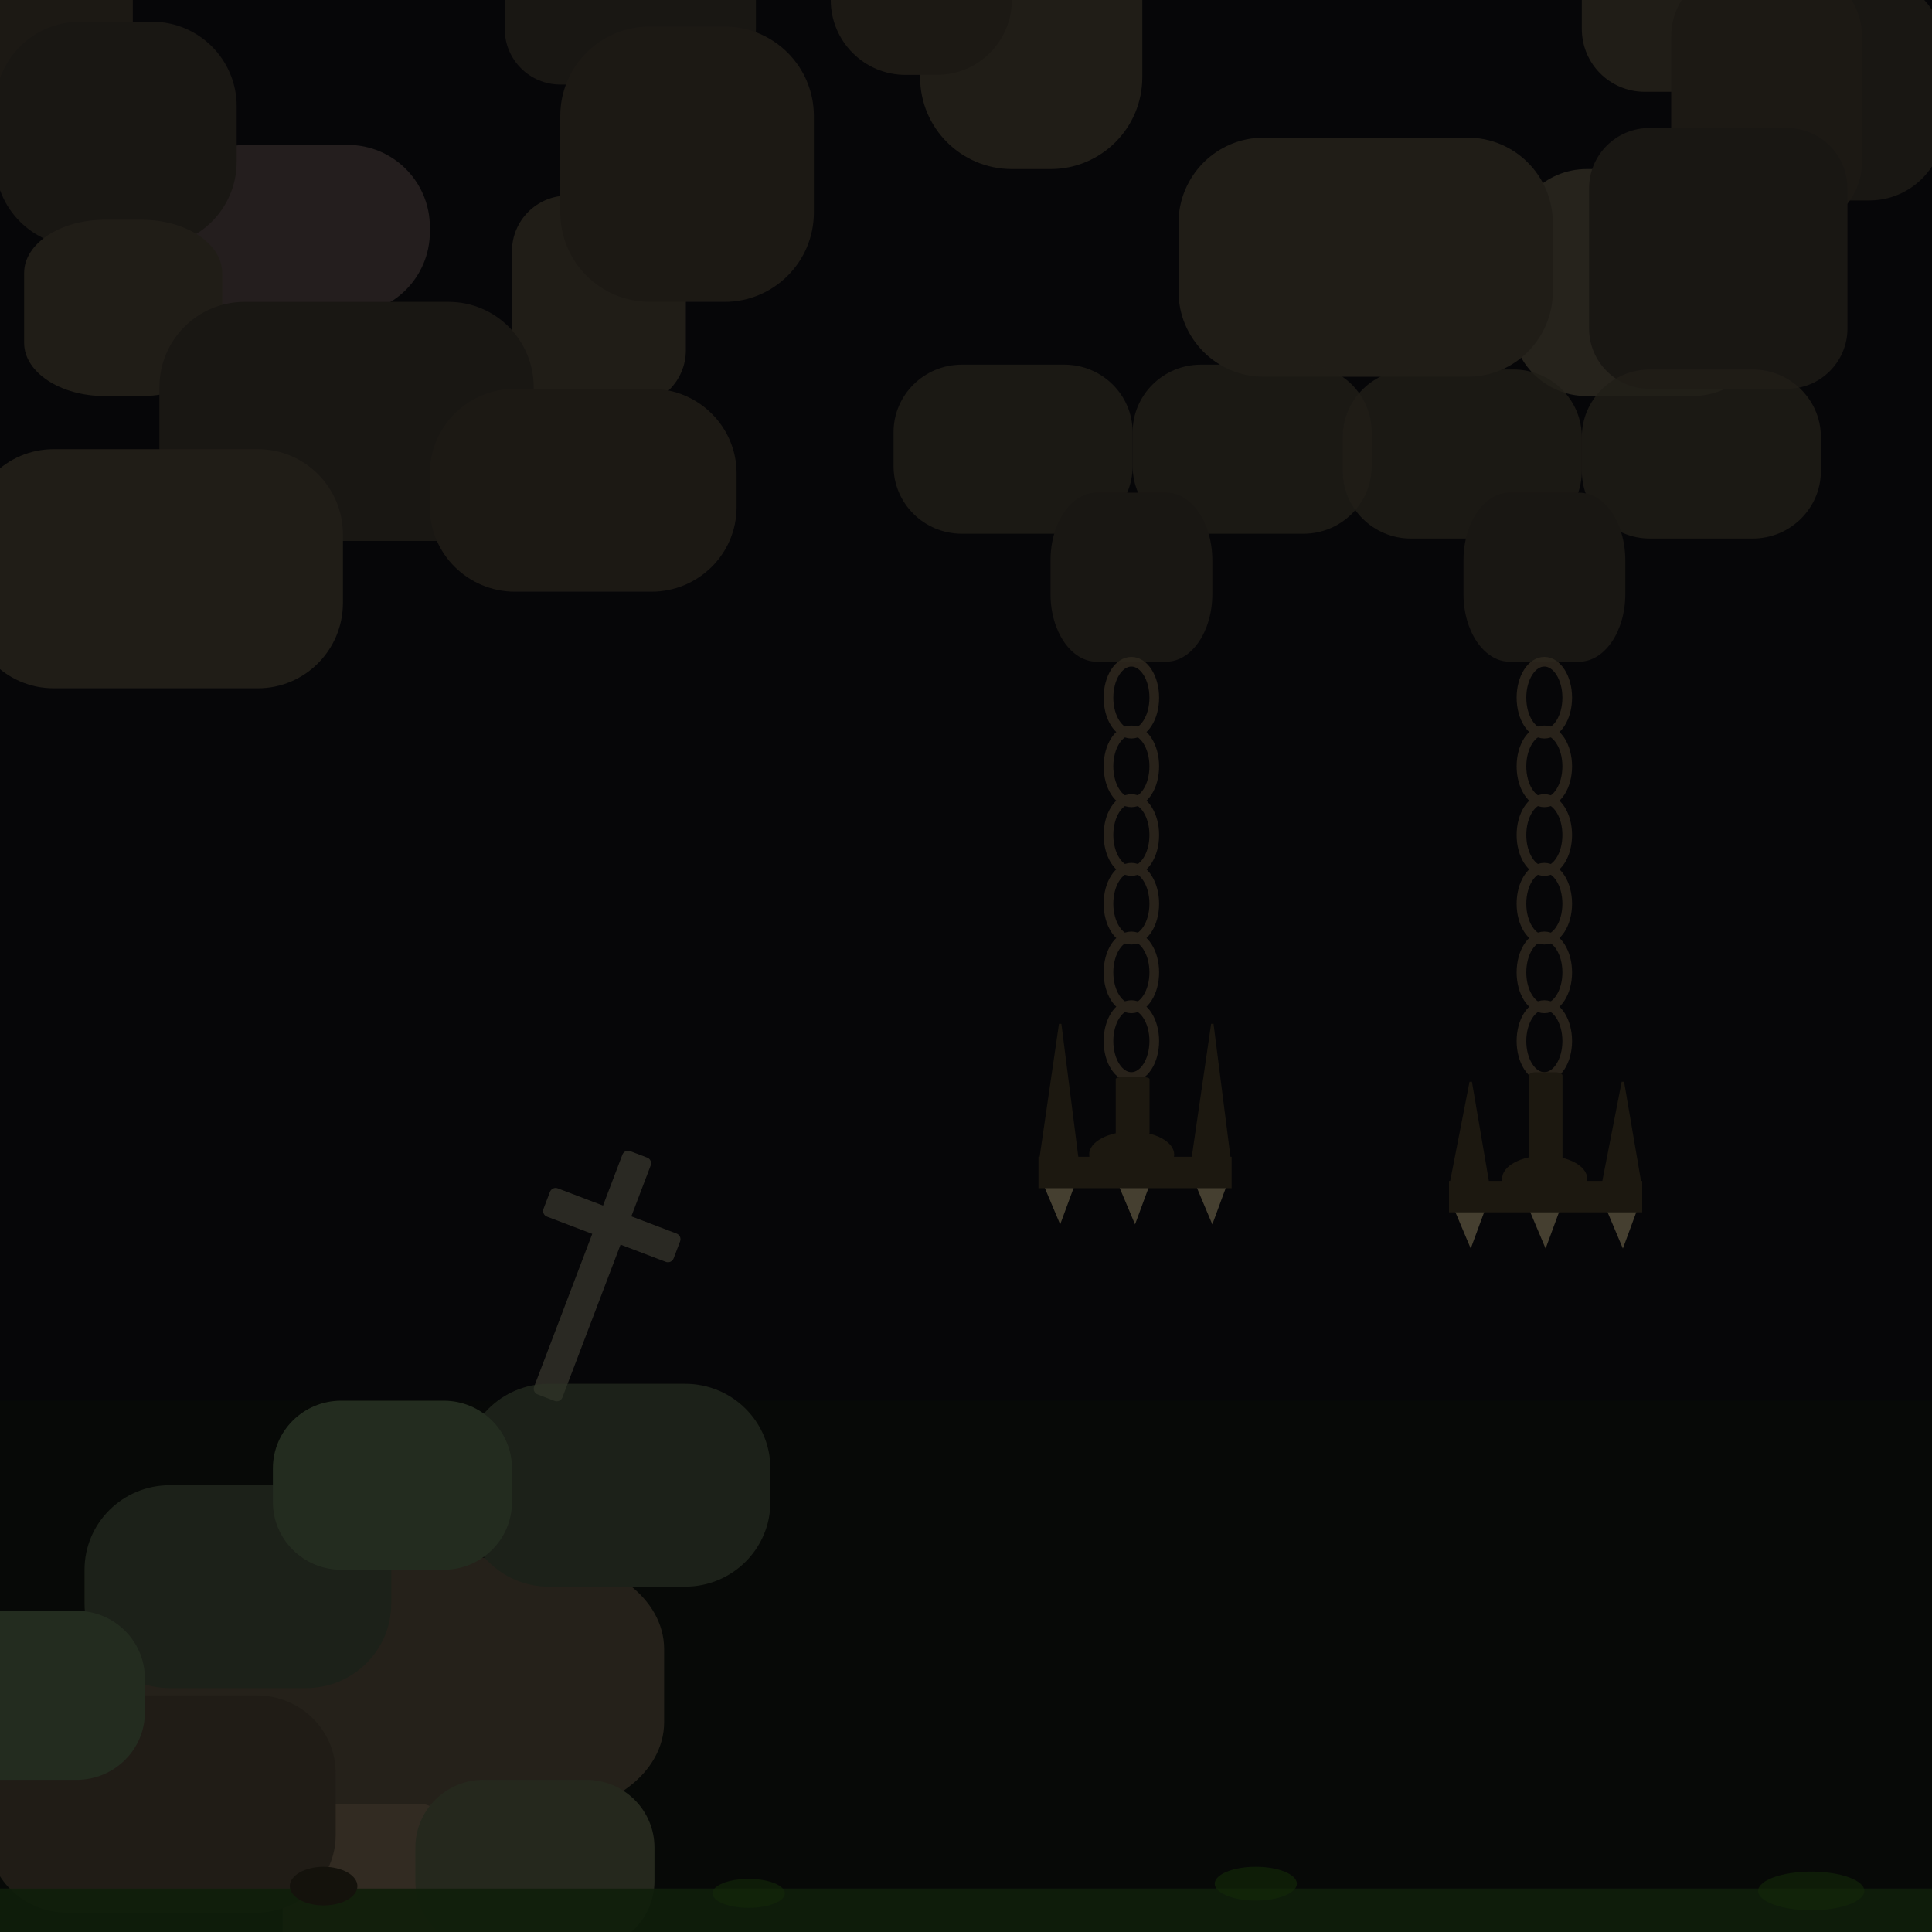
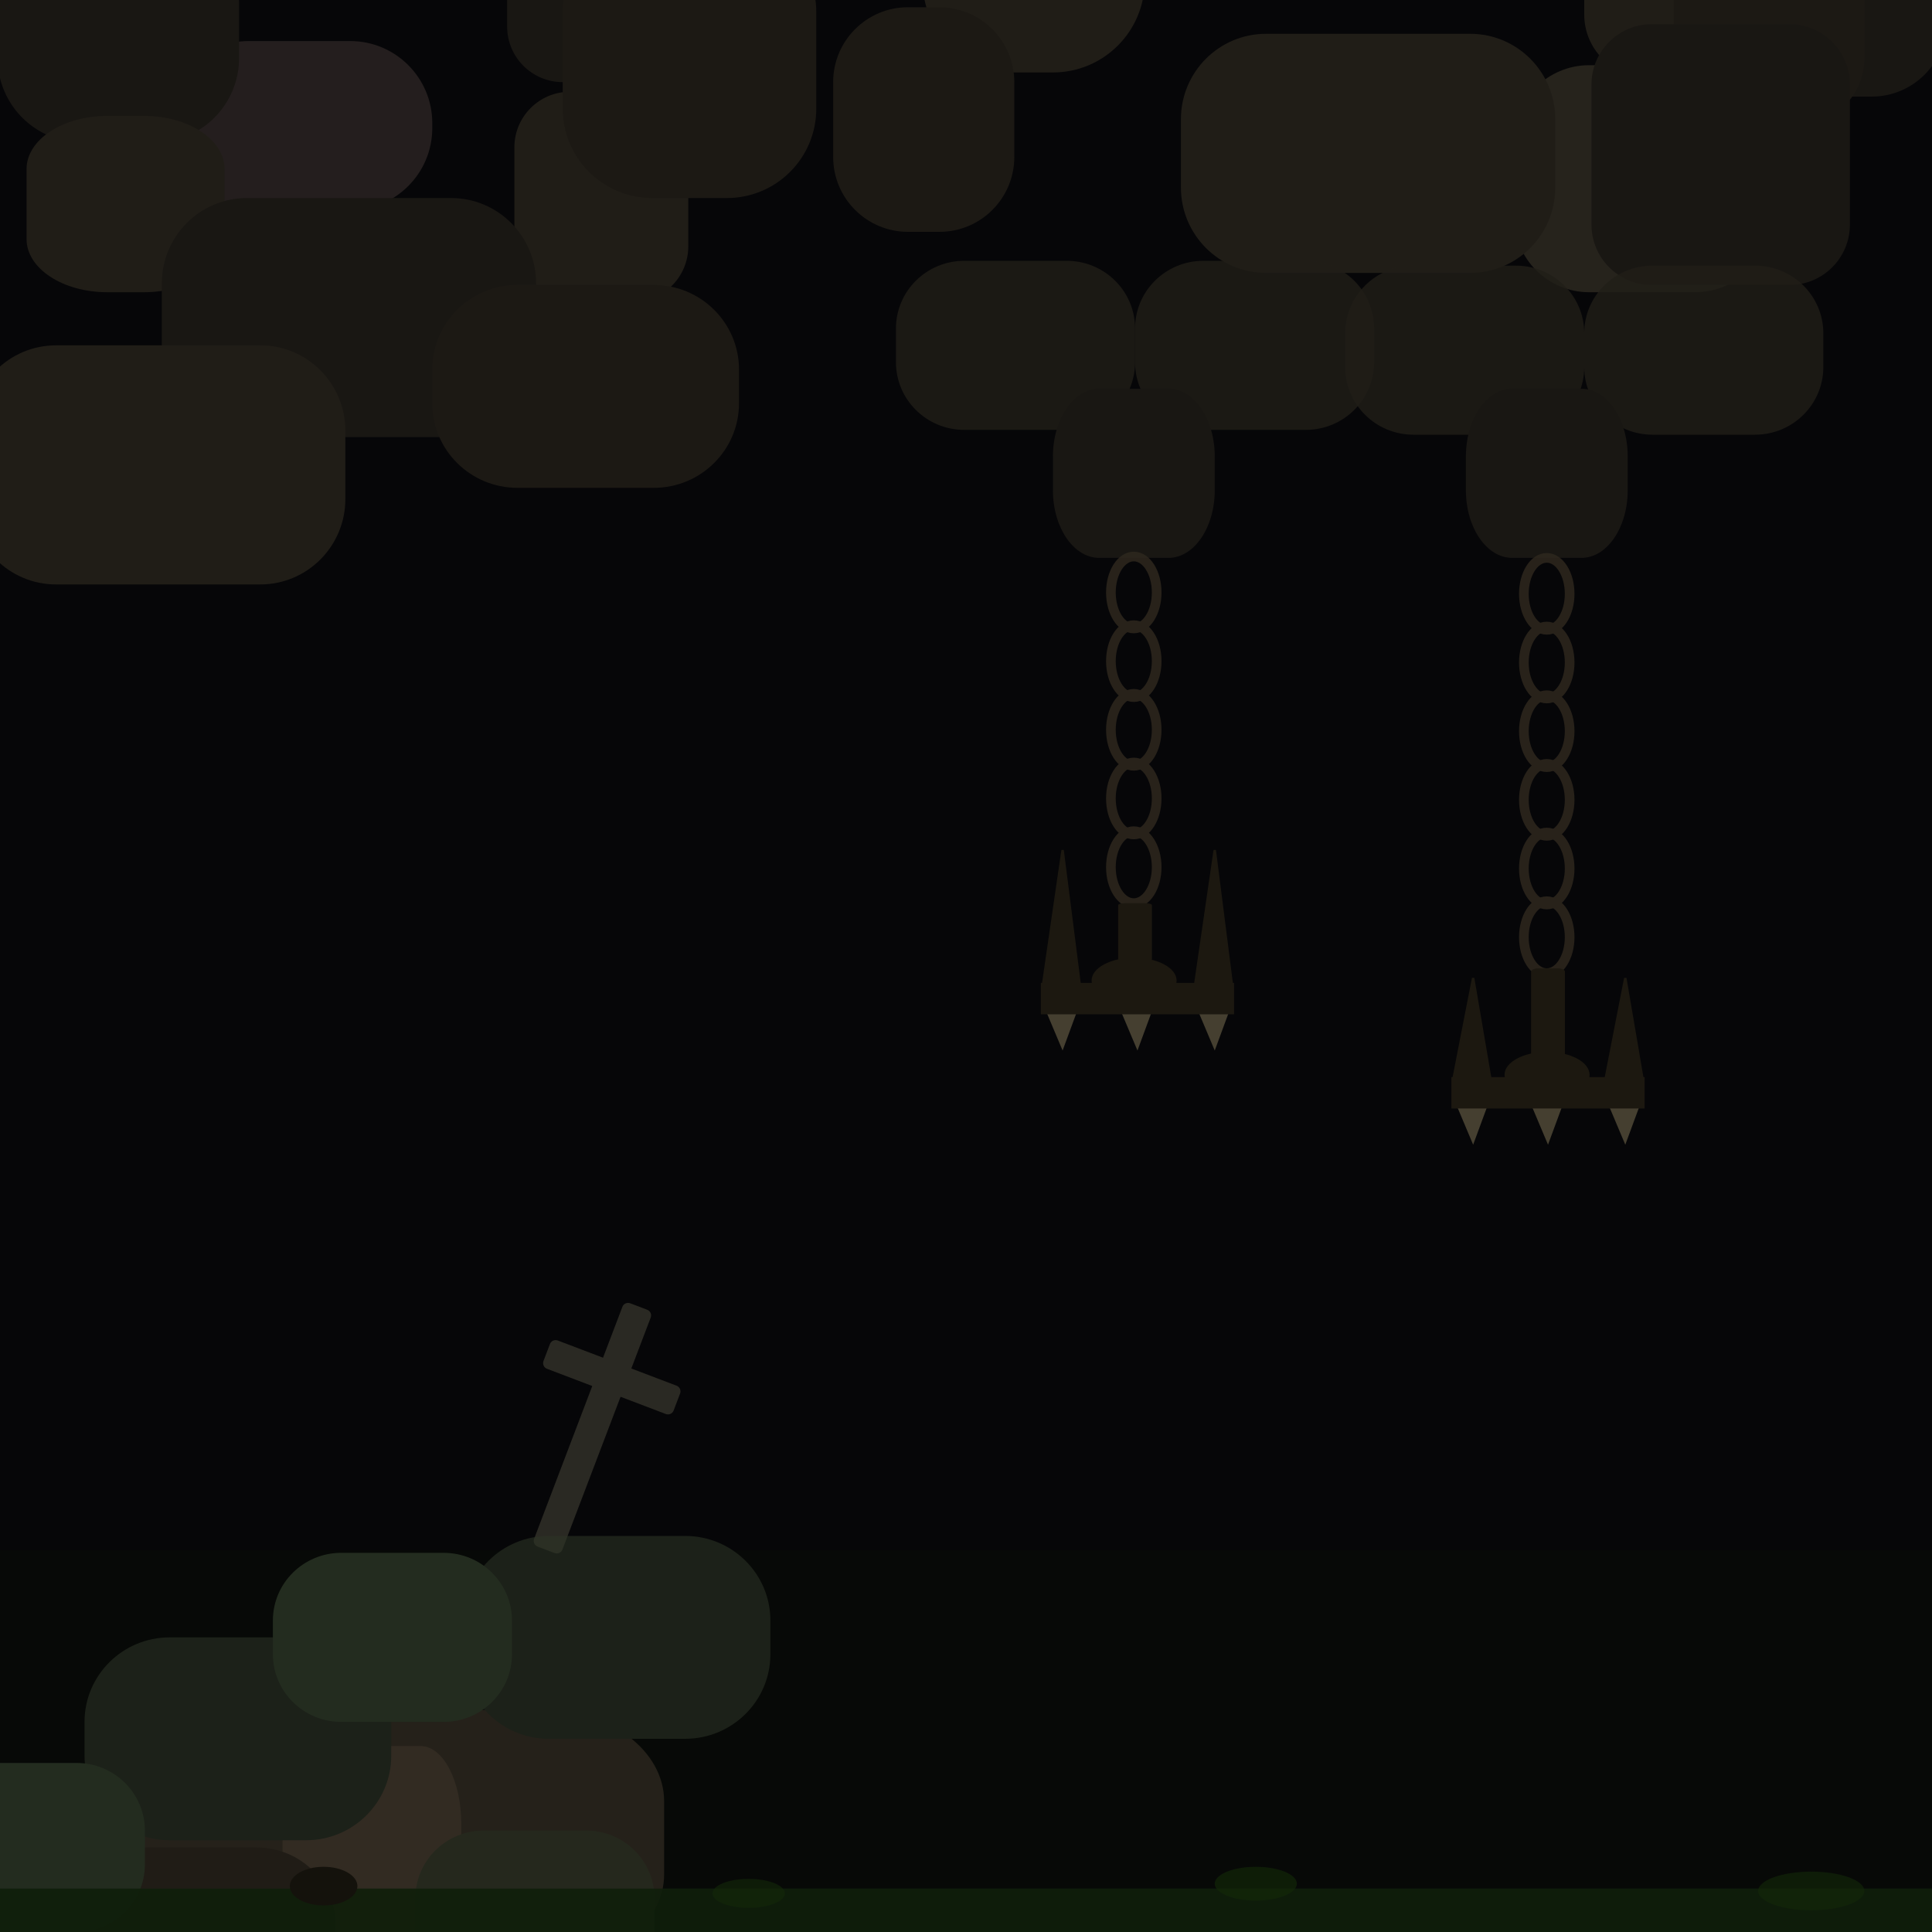
<svg xmlns="http://www.w3.org/2000/svg" width="800" height="800" viewBox="0 0 800 800" fill="none">
  <g clip-path="url(#clip0_339_247)">
    <path d="M800 0H0V800H800V0Z" fill="#060608" />
    <g opacity="0.6">
-       <path d="M267.99 479.342L260.962 476.667C259.668 476.175 258.22 476.825 257.727 478.119L221.175 574.173C220.683 575.467 221.332 576.915 222.626 577.408L229.655 580.082C230.948 580.575 232.397 579.925 232.889 578.631L269.441 482.576C269.934 481.282 269.284 479.834 267.99 479.342Z" fill="#434135" />
-       <path d="M280.16 510.794L230.961 492.072C229.667 491.58 228.219 492.23 227.727 493.523L225.052 500.552C224.56 501.846 225.209 503.294 226.503 503.786L275.702 522.508C276.996 523.001 278.444 522.351 278.936 521.057L281.611 514.028C282.103 512.735 281.454 511.287 280.16 510.794Z" fill="#434135" />
+       <path d="M267.99 542.342L260.962 539.667C259.668 539.175 258.22 539.825 257.727 541.119L221.175 637.173C220.683 638.467 221.332 639.915 222.626 640.408L229.655 643.082C230.948 643.575 232.397 642.925 232.889 641.631L269.441 545.576C269.934 544.282 269.284 542.834 267.99 542.342Z" fill="#434135" />
+       <path d="M280.16 573.794L230.961 555.072C229.667 554.58 228.219 555.23 227.727 556.523L225.052 563.552C224.56 564.846 225.209 566.294 226.503 566.786L275.702 585.508C276.996 586.001 278.444 585.351 278.936 584.057L281.611 577.028C282.103 575.735 281.454 574.287 280.16 573.794Z" fill="#434135" />
    </g>
    <g opacity="0.6">
-       <path d="M800 580H0V800H800V580Z" fill="#080C06" />
-       <path d="M225 645H105C77.386 645 55 661.949 55 682.857V713.143C55 734.051 77.386 751 105 751H225C252.614 751 275 734.051 275 713.143V682.857C275 661.949 252.614 645 225 645Z" fill="#3A3426" />
-       <path d="M174.182 747H133.818C124.53 747 117 761.391 117 779.143V804.857C117 822.609 124.53 837 133.818 837H174.182C183.47 837 191 822.609 191 804.857V779.143C191 761.391 183.47 747 174.182 747Z" fill="#504434" />
-       <path d="M106.273 702H27.727C9.652 702 -5 716.391 -5 734.143V759.857C-5 777.609 9.652 792 27.727 792H106.273C124.348 792 139 777.609 139 759.857V734.143C139 716.391 124.348 702 106.273 702Z" fill="#322C20" />
-       <path d="M126.722 615H70.278C50.794 615 35 630.67 35 650V664C35 683.33 50.794 699 70.278 699H126.722C146.206 699 162 683.33 162 664V650C162 630.67 146.206 615 126.722 615Z" fill="#2B3324" />
-       <path d="M283.722 573H227.278C207.794 573 192 588.67 192 608V622C192 641.33 207.794 657 227.278 657H283.722C303.206 657 319 641.33 319 622V608C319 588.67 303.206 573 283.722 573Z" fill="#2B3324" />
-       <path d="M242.714 737H200.286C184.664 737 172 749.536 172 765V779C172 794.464 184.664 807 200.286 807H242.714C258.336 807 271 794.464 271 779V765C271 749.536 258.336 737 242.714 737Z" fill="#3A402C" />
-       <path d="M183.714 580H141.286C125.664 580 113 592.536 113 608V622C113 637.464 125.664 650 141.286 650H183.714C199.336 650 212 637.464 212 622V608C212 592.536 199.336 580 183.714 580Z" fill="#37462F" />
-       <path d="M31.714 667H-10.714C-26.336 667 -39 679.536 -39 695V709C-39 724.464 -26.336 737 -10.714 737H31.714C47.336 737 60 724.464 60 709V695C60 679.536 47.336 667 31.714 667Z" fill="#37462F" />
+       <path d="M800 642H0V800H800V642Z" fill="#080C06" />
+       <path d="M225 708H105C77.386 708 55 724.949 55 745.857V776.143C55 797.051 77.386 814 105 814H225C252.614 814 275 797.051 275 776.143V745.857C275 724.949 252.614 708 225 708Z" fill="#3A3426" />
+       <path d="M174.182 723H133.818C124.53 723 117 737.391 117 755.143V780.857C117 798.609 124.53 813 133.818 813H174.182C183.47 813 191 798.609 191 780.857V755.143C191 737.391 183.47 723 174.182 723Z" fill="#504434" />
+       <path d="M106.273 765H27.727C9.652 765 -5 779.391 -5 797.143V822.857C-5 840.609 9.652 855 27.727 855H106.273C124.348 855 139 840.609 139 822.857V797.143C139 779.391 124.348 765 106.273 765Z" fill="#322C20" />
+       <path d="M126.722 678H70.278C50.794 678 35 693.67 35 713V727C35 746.33 50.794 762 70.278 762H126.722C146.206 762 162 746.33 162 727V713C162 693.67 146.206 678 126.722 678Z" fill="#2B3324" />
+       <path d="M283.722 636H227.278C207.794 636 192 651.67 192 671V685C192 704.33 207.794 720 227.278 720H283.722C303.206 720 319 704.33 319 685V671C319 651.67 303.206 636 283.722 636Z" fill="#2B3324" />
+       <path d="M242.714 758H200.286C184.664 758 172 770.536 172 786V800C172 815.464 184.664 828 200.286 828H242.714C258.336 828 271 815.464 271 800V786C271 770.536 258.336 758 242.714 758Z" fill="#3A402C" />
+       <path d="M183.714 643H141.286C125.664 643 113 655.536 113 671V685C113 700.464 125.664 713 141.286 713H183.714C199.336 713 212 700.464 212 685V671C212 655.536 199.336 643 183.714 643Z" fill="#37462F" />
+       <path d="M31.714 730H-10.714C-26.336 730 -39 742.536 -39 758V772C-39 787.464 -26.336 800 -10.714 800H31.714C47.336 800 60 787.464 60 772V758C60 742.536 47.336 730 31.714 730Z" fill="#37462F" />
    </g>
    <path opacity="0.9" d="M800 782H0V800H800V782Z" fill="#0E1E0A" />
    <path d="M134 789C141.732 789 148 785.418 148 781C148 776.582 141.732 773 134 773C126.268 773 120 776.582 120 781C120 785.418 126.268 789 134 789Z" fill="#14120C" />
    <path opacity="0.6" d="M310 790C318.284 790 325 787.314 325 784C325 780.686 318.284 778 310 778C301.716 778 295 780.686 295 784C295 787.314 301.716 790 310 790Z" fill="#122808" />
    <path opacity="0.65" d="M520 787C529.389 787 537 783.866 537 780C537 776.134 529.389 773 520 773C510.611 773 503 776.134 503 780C503 783.866 510.611 787 520 787Z" fill="#122808" />
    <path opacity="0.6" d="M750 791C762.15 791 772 787.418 772 783C772 778.582 762.15 775 750 775C737.85 775 728 778.582 728 783C728 787.418 737.85 791 750 791Z" fill="#122808" />
-     <path d="M639.478 303.789C644.713 303.789 648.957 297.121 648.957 288.895C648.957 280.669 644.713 274 639.478 274C634.244 274 630 280.669 630 288.895C630 297.121 634.244 303.789 639.478 303.789Z" stroke="#28221A" stroke-width="4" />
-     <path d="M639.478 332.225C644.713 332.225 648.957 325.556 648.957 317.33C648.957 309.104 644.713 302.436 639.478 302.436C634.244 302.436 630 309.104 630 317.33C630 325.556 634.244 332.225 639.478 332.225Z" stroke="#28221A" stroke-width="4" />
-     <path d="M639.478 360.66C644.713 360.66 648.957 353.991 648.957 345.765C648.957 337.539 644.713 330.871 639.478 330.871C634.244 330.871 630 337.539 630 345.765C630 353.991 634.244 360.66 639.478 360.66Z" stroke="#28221A" stroke-width="4" />
-     <path d="M639.478 389.096C644.713 389.096 648.957 382.427 648.957 374.201C648.957 365.975 644.713 359.306 639.478 359.306C634.244 359.306 630 365.975 630 374.201C630 382.427 634.244 389.096 639.478 389.096Z" stroke="#28221A" stroke-width="4" />
-     <path d="M639.478 417.531C644.713 417.531 648.957 410.863 648.957 402.636C648.957 394.41 644.713 387.742 639.478 387.742C634.244 387.742 630 394.41 630 402.636C630 410.863 634.244 417.531 639.478 417.531Z" stroke="#28221A" stroke-width="4" />
-     <path d="M639.478 445.967C644.713 445.967 648.957 439.298 648.957 431.072C648.957 422.846 644.713 416.177 639.478 416.177C634.244 416.177 630 422.846 630 431.072C630 439.298 634.244 445.967 639.478 445.967Z" stroke="#28221A" stroke-width="4" />
-     <path d="M644.2 444H635.8C634.254 444 633 444.618 633 445.379V482.621C633 483.382 634.254 484 635.8 484H644.2C645.746 484 647 483.382 647 482.621V445.379C647 444.618 645.746 444 644.2 444Z" fill="#1C1810" />
-     <path d="M639.603 497.521C649.325 497.521 657.206 493.278 657.206 488.043C657.206 482.808 649.325 478.564 639.603 478.564C629.881 478.564 622 482.808 622 488.043C622 493.278 629.881 497.521 639.603 497.521Z" fill="#1C1810" />
-     <path d="M601 489L609 448L616 489H601Z" fill="#1C1810" stroke="#1C1810" />
-     <path d="M664 489L672 448L679 489H664Z" fill="#1C1810" stroke="#1C1810" />
-     <path d="M601 498L609 517L616 498H601Z" fill="#453F30" />
-     <path d="M632 498L640 517L647 498H632Z" fill="#453F30" />
-     <path d="M664 498L672 517L679 498H664Z" fill="#453F30" />
-     <rect x="600" y="489" width="80" height="13" fill="#1C1810" />
-     <path d="M468.478 303.789C473.713 303.789 477.957 297.121 477.957 288.895C477.957 280.669 473.713 274 468.478 274C463.244 274 459 280.669 459 288.895C459 297.121 463.244 303.789 468.478 303.789Z" stroke="#28221A" stroke-width="4" />
-     <path d="M468.478 332.225C473.713 332.225 477.957 325.556 477.957 317.33C477.957 309.104 473.713 302.436 468.478 302.436C463.244 302.436 459 309.104 459 317.33C459 325.556 463.244 332.225 468.478 332.225Z" stroke="#28221A" stroke-width="4" />
-     <path d="M468.478 360.66C473.713 360.66 477.957 353.991 477.957 345.765C477.957 337.539 473.713 330.871 468.478 330.871C463.244 330.871 459 337.539 459 345.765C459 353.991 463.244 360.66 468.478 360.66Z" stroke="#28221A" stroke-width="4" />
-     <path d="M468.478 389.096C473.713 389.096 477.957 382.427 477.957 374.201C477.957 365.975 473.713 359.306 468.478 359.306C463.244 359.306 459 365.975 459 374.201C459 382.427 463.244 389.096 468.478 389.096Z" stroke="#28221A" stroke-width="4" />
-     <path d="M468.478 417.531C473.713 417.531 477.957 410.863 477.957 402.636C477.957 394.41 473.713 387.742 468.478 387.742C463.244 387.742 459 394.41 459 402.636C459 410.863 463.244 417.531 468.478 417.531Z" stroke="#28221A" stroke-width="4" />
-     <path d="M468.478 445.967C473.713 445.967 477.957 439.298 477.957 431.072C477.957 422.846 473.713 416.177 468.478 416.177C463.244 416.177 459 422.846 459 431.072C459 439.298 463.244 445.967 468.478 445.967Z" stroke="#28221A" stroke-width="4" />
-     <path d="M473.2 446H464.8C463.254 446 462 446.371 462 446.828V469.172C462 469.629 463.254 470 464.8 470H473.2C474.746 470 476 469.629 476 469.172V446.828C476 446.371 474.746 446 473.2 446Z" fill="#1C1810" />
-     <path d="M468.603 487.521C478.325 487.521 486.206 483.278 486.206 478.043C486.206 472.808 478.325 468.564 468.603 468.564C458.881 468.564 451 472.808 451 478.043C451 483.278 458.881 487.521 468.603 487.521Z" fill="#1C1810" />
-     <path d="M431 479L439 424L446 479H431Z" fill="#1C1810" stroke="#1C1810" />
-     <path d="M494 479L502 424L509 479H494Z" fill="#1C1810" stroke="#1C1810" />
-     <path d="M431 488L439 507L446 488H431Z" fill="#453F30" />
-     <path d="M462 488L470 507L477 488H462Z" fill="#453F30" />
-     <path d="M494 488L502 507L509 488H494Z" fill="#453F30" />
-     <rect x="430" y="479" width="80" height="13" fill="#1C1810" />
+     <path d="M640.478 260.789C645.713 260.789 649.957 254.121 649.957 245.895C649.957 237.669 645.713 231 640.478 231C635.244 231 631 237.669 631 245.895C631 254.121 635.244 260.789 640.478 260.789Z" stroke="#28221A" stroke-width="4" />
+     <path d="M640.478 289.225C645.713 289.225 649.957 282.556 649.957 274.33C649.957 266.104 645.713 259.436 640.478 259.436C635.244 259.436 631 266.104 631 274.33C631 282.556 635.244 289.225 640.478 289.225Z" stroke="#28221A" stroke-width="4" />
+     <path d="M640.478 317.66C645.713 317.66 649.957 310.991 649.957 302.765C649.957 294.539 645.713 287.871 640.478 287.871C635.244 287.871 631 294.539 631 302.765C631 310.991 635.244 317.66 640.478 317.66Z" stroke="#28221A" stroke-width="4" />
+     <path d="M640.478 346.096C645.713 346.096 649.957 339.427 649.957 331.201C649.957 322.975 645.713 316.306 640.478 316.306C635.244 316.306 631 322.975 631 331.201C631 339.427 635.244 346.096 640.478 346.096Z" stroke="#28221A" stroke-width="4" />
+     <path d="M640.478 374.531C645.713 374.531 649.957 367.863 649.957 359.636C649.957 351.41 645.713 344.742 640.478 344.742C635.244 344.742 631 351.41 631 359.636C631 367.863 635.244 374.531 640.478 374.531Z" stroke="#28221A" stroke-width="4" />
+     <path d="M640.478 402.967C645.713 402.967 649.957 396.298 649.957 388.072C649.957 379.846 645.713 373.177 640.478 373.177C635.244 373.177 631 379.846 631 388.072C631 396.298 635.244 402.967 640.478 402.967Z" stroke="#28221A" stroke-width="4" />
+     <path d="M645.2 401H636.8C635.254 401 634 401.618 634 402.379V439.621C634 440.382 635.254 441 636.8 441H645.2C646.746 441 648 440.382 648 439.621V402.379C648 401.618 646.746 401 645.2 401Z" fill="#1C1810" />
+     <path d="M640.603 454.521C650.325 454.521 658.206 450.278 658.206 445.043C658.206 439.808 650.325 435.564 640.603 435.564C630.881 435.564 623 439.808 623 445.043C623 450.278 630.881 454.521 640.603 454.521Z" fill="#1C1810" />
+     <path d="M602 446L610 405L617 446H602Z" fill="#1C1810" stroke="#1C1810" />
+     <path d="M665 446L673 405L680 446H665Z" fill="#1C1810" stroke="#1C1810" />
+     <path d="M602 455L610 474L617 455H602Z" fill="#453F30" />
+     <path d="M633 455L641 474L648 455H633Z" fill="#453F30" />
+     <path d="M665 455L673 474L680 455H665Z" fill="#453F30" />
+     <rect x="601" y="446" width="80" height="13" fill="#1C1810" />
+     <path d="M469.478 260.225C474.713 260.225 478.957 253.556 478.957 245.33C478.957 237.104 474.713 230.436 469.478 230.436C464.244 230.436 460 237.104 460 245.33C460 253.556 464.244 260.225 469.478 260.225Z" stroke="#28221A" stroke-width="4" />
+     <path d="M469.478 288.66C474.713 288.66 478.957 281.991 478.957 273.765C478.957 265.539 474.713 258.871 469.478 258.871C464.244 258.871 460 265.539 460 273.765C460 281.991 464.244 288.66 469.478 288.66Z" stroke="#28221A" stroke-width="4" />
+     <path d="M469.478 317.096C474.713 317.096 478.957 310.427 478.957 302.201C478.957 293.975 474.713 287.306 469.478 287.306C464.244 287.306 460 293.975 460 302.201C460 310.427 464.244 317.096 469.478 317.096Z" stroke="#28221A" stroke-width="4" />
+     <path d="M469.478 345.531C474.713 345.531 478.957 338.863 478.957 330.636C478.957 322.41 474.713 315.742 469.478 315.742C464.244 315.742 460 322.41 460 330.636C460 338.863 464.244 345.531 469.478 345.531Z" stroke="#28221A" stroke-width="4" />
+     <path d="M469.478 373.967C474.713 373.967 478.957 367.298 478.957 359.072C478.957 350.846 474.713 344.177 469.478 344.177C464.244 344.177 460 350.846 460 359.072C460 367.298 464.244 373.967 469.478 373.967Z" stroke="#28221A" stroke-width="4" />
+     <path d="M474.2 374H465.8C464.254 374 463 374.371 463 374.828V397.172C463 397.629 464.254 398 465.8 398H474.2C475.746 398 477 397.629 477 397.172V374.828C477 374.371 475.746 374 474.2 374Z" fill="#1C1810" />
+     <path d="M469.603 415.521C479.325 415.521 487.206 411.278 487.206 406.043C487.206 400.808 479.325 396.564 469.603 396.564C459.881 396.564 452 400.808 452 406.043C452 411.278 459.881 415.521 469.603 415.521Z" fill="#1C1810" />
+     <path d="M432 407L440 352L447 407H432Z" fill="#1C1810" stroke="#1C1810" />
+     <path d="M495 407L503 352L510 407H495Z" fill="#1C1810" stroke="#1C1810" />
+     <path d="M432 416L440 435L447 416H432Z" fill="#453F30" />
+     <path d="M463 416L471 435L478 416H463Z" fill="#453F30" />
+     <path d="M495 416L503 435L510 416H495Z" fill="#453F30" />
+     <rect x="431" y="407" width="80" height="13" fill="#1C1810" />
    <g opacity="0.5">
-       <path d="M178 94V96C178 114.778 162.778 130 144 130H102C83.222 130 68 114.778 68 96V94C68 75.222 83.222 60 102 60H144C162.778 60 178 75.222 178 94Z" fill="#413633" />
-       <path d="M747 -29V12C747 26.359 735.359 38 721 38L681 38C666.641 38 655 26.359 655 12V-29C655 -43.359 666.641 -55 681 -55H721C735.359 -55 747 -43.359 747 -29Z" fill="#3A3426" />
-       <path d="M284 104V145C284 157.703 273.703 168 261 168H235C222.297 168 212 157.703 212 145V104C212 91.297 222.297 81 235 81H261C273.703 81 284 91.297 284 104Z" fill="#3A3426" />
-       <path d="M805 21V52C805 69.121 791.121 83 774 83H735C717.879 83 704 69.121 704 52V21C704 3.879 717.879 -10 735 -10H774C791.121 -10 805 3.879 805 21Z" fill="#2C271E" />
-       <path d="M732 101V133C732 150.121 718.121 164 701 164H657C639.879 164 626 150.121 626 133V101C626 83.879 639.879 70 657 70H701C718.121 70 732 83.879 732 101Z" fill="#453F30" />
-       <path d="M313 -17V12C313 24.703 302.703 35 290 35L232 35C219.297 35 209 24.703 209 12V-17C209 -29.703 219.297 -40 232 -40H290C302.703 -40 313 -29.703 313 -17Z" fill="#2C271E" />
-       <path d="M55 -28L55 22C55 38.569 41.569 52 25 52C8.431 52 -5 38.569 -5 22L-5 -28C-5 -44.569 8.431 -58 25 -58C41.569 -58 55 -44.569 55 -28Z" fill="#322C20" />
-       <path d="M771 15V67C771 82.464 758.464 95 743 95H720C704.536 95 692 82.464 692 67V15C692 -0.464 704.536 -13 720 -13H743C758.464 -13 771 -0.464 771 15Z" fill="#322C20" />
-       <path d="M765 78V136C765 149.807 753.807 161 740 161H683C669.193 161 658 149.807 658 136V78C658 64.193 669.193 53 683 53H740C753.807 53 765 64.193 765 78Z" fill="#2C271E" />
-       <path d="M98 44V67C98 86.33 82.33 102 63 102H33C13.67 102 -2 86.33 -2 67V44C-2 24.67 13.67 9 33 9H63C82.33 9 98 24.67 98 44Z" fill="#2C271E" />
-       <path d="M337 48V88C337 108.435 320.435 125 300 125H269C248.565 125 232 108.435 232 88V48C232 27.566 248.565 11 269 11H300C320.435 11 337 27.566 337 48Z" fill="#322C20" />
-       <path d="M473 0V32C473 52.987 455.987 70 435 70H419C398.013 70 381 52.987 381 32V0C381 -20.987 398.013 -38 419 -38H435C455.987 -38 473 -20.987 473 0Z" fill="#3A3426" />
-       <path d="M419 -31V0C419 17.121 405.121 31 388 31H375C357.879 31 344 17.121 344 0V-31C344 -48.121 357.879 -62 375 -62H388C405.121 -62 419 -48.121 419 -31Z" fill="#322C20" />
-       <path d="M92 113V142C92 154.15 77.043 164 58.593 164H43.407C24.957 164 10 154.15 10 142V113C10 100.85 24.957 91 43.407 91H58.593C77.043 91 92 100.85 92 113Z" fill="#3A3426" />
-       <path d="M185.773 125H101.227C81.772 125 66 140.83 66 160.357V188.643C66 208.17 81.772 224 101.227 224H185.773C205.228 224 221 208.17 221 188.643V160.357C221 140.83 205.228 125 185.773 125Z" fill="#2C271E" />
-       <path d="M607.773 57H523.227C503.772 57 488 72.83 488 92.357V120.643C488 140.17 503.772 156 523.227 156H607.773C627.228 156 643 140.17 643 120.643V92.357C643 72.83 627.228 57 607.773 57Z" fill="#3A3426" />
-       <path d="M106.773 186H22.227C2.772 186 -13 201.83 -13 221.357V249.643C-13 269.17 2.772 285 22.227 285H106.773C126.228 285 142 269.17 142 249.643V221.357C142 201.83 126.228 186 106.773 186Z" fill="#3A3426" />
-       <path d="M269.722 161H213.278C193.794 161 178 176.67 178 196V210C178 229.33 193.794 245 213.278 245H269.722C289.206 245 305 229.33 305 210V196C305 176.67 289.206 161 269.722 161Z" fill="#322C20" />
-       <path opacity="0.8" d="M725.714 153H683.286C667.664 153 655 165.536 655 181V195C655 210.464 667.664 223 683.286 223H725.714C741.336 223 754 210.464 754 195V181C754 165.536 741.336 153 725.714 153Z" fill="#3A3426" />
-       <path opacity="0.8" d="M539.714 151H497.286C481.664 151 469 163.536 469 179V193C469 208.464 481.664 221 497.286 221H539.714C555.336 221 568 208.464 568 193V179C568 163.536 555.336 151 539.714 151Z" fill="#3A3426" />
-       <path opacity="0.8" d="M626.714 153H584.286C568.664 153 556 165.536 556 181V195C556 210.464 568.664 223 584.286 223H626.714C642.336 223 655 210.464 655 195V181C655 165.536 642.336 153 626.714 153Z" fill="#3A3426" />
-       <path opacity="0.8" d="M440.714 151H398.286C382.664 151 370 163.536 370 179V193C370 208.464 382.664 221 398.286 221H440.714C456.336 221 469 208.464 469 193V179C469 163.536 456.336 151 440.714 151Z" fill="#3A3426" />
-       <path d="M482.857 204H454.143C443.571 204 435 216.536 435 232V246C435 261.464 443.571 274 454.143 274H482.857C493.429 274 502 261.464 502 246V232C502 216.536 493.429 204 482.857 204Z" fill="#2C271E" />
-       <path d="M653.857 204H625.143C614.571 204 606 216.536 606 232V246C606 261.464 614.571 274 625.143 274H653.857C664.429 274 673 261.464 673 246V232C673 216.536 664.429 204 653.857 204Z" fill="#2C271E" />
+       <path d="M179 51V53C179 71.778 163.778 87 145 87H103C84.222 87 69 71.778 69 53V51C69 32.222 84.222 17 103 17H145C163.778 17 179 32.222 179 51Z" fill="#413633" />
+       <path d="M748 -35V6C748 20.359 736.359 32 722 32L682 32C667.641 32 656 20.359 656 6V-35C656 -49.359 667.641 -61 682 -61H722C736.359 -61 748 -49.359 748 -35Z" fill="#3A3426" />
+       <path d="M285 61V102C285 114.703 274.703 125 262 125H236C223.297 125 213 114.703 213 102V61C213 48.297 223.297 38 236 38H262C274.703 38 285 48.297 285 61Z" fill="#3A3426" />
+       <path d="M806 -22V9C806 26.121 792.121 40 775 40L736 40C718.879 40 705 26.121 705 9V-22C705 -39.121 718.879 -53 736 -53H775C792.121 -53 806 -39.121 806 -22Z" fill="#2C271E" />
+       <path d="M733 58V90C733 107.121 719.121 121 702 121H658C640.879 121 627 107.121 627 90V58C627 40.879 640.879 27 658 27H702C719.121 27 733 40.879 733 58Z" fill="#453F30" />
+       <path d="M314 -18V11C314 23.703 303.703 34 291 34L233 34C220.297 34 210 23.703 210 11V-18C210 -30.703 220.297 -41 233 -41H291C303.703 -41 314 -30.703 314 -18Z" fill="#2C271E" />
+       <path d="M56 -35L56 15C56 31.569 42.569 45 26 45C9.431 45 -4 31.569 -4 15L-4 -35C-4 -51.569 9.431 -65 26 -65C42.569 -65 56 -51.569 56 -35Z" fill="#322C20" />
+       <path d="M772 -28V24C772 39.464 759.464 52 744 52H721C705.536 52 693 39.464 693 24V-28C693 -43.464 705.536 -56 721 -56H744C759.464 -56 772 -43.464 772 -28Z" fill="#322C20" />
+       <path d="M766 35V93C766 106.807 754.807 118 741 118H684C670.193 118 659 106.807 659 93V35C659 21.193 670.193 10 684 10H741C754.807 10 766 21.193 766 35Z" fill="#2C271E" />
+       <path d="M99 1V24C99 43.33 83.33 59 64 59L34 59C14.67 59 -1 43.33 -1 24V1C-1 -18.33 14.67 -34 34 -34H64C83.33 -34 99 -18.33 99 1Z" fill="#2C271E" />
+       <path d="M338 5V45C338 65.434 321.435 82 301 82H270C249.565 82 233 65.434 233 45V5C233 -15.434 249.565 -32 270 -32H301C321.435 -32 338 -15.434 338 5Z" fill="#322C20" />
+       <path d="M474 -40V-8C474 12.987 456.987 30 436 30H420C399.013 30 382 12.987 382 -8V-40C382 -60.987 399.013 -78 420 -78H436C456.987 -78 474 -60.987 474 -40Z" fill="#3A3426" />
+       <path d="M420 34V65C420 82.121 406.121 96 389 96H376C358.879 96 345 82.121 345 65V34C345 16.879 358.879 3 376 3H389C406.121 3 420 16.879 420 34Z" fill="#322C20" />
+       <path d="M93 70V99C93 111.15 78.043 121 59.593 121H44.407C25.957 121 11 111.15 11 99V70C11 57.85 25.957 48 44.407 48H59.593C78.043 48 93 57.85 93 70Z" fill="#3A3426" />
+       <path d="M186.773 82H102.227C82.772 82 67 97.83 67 117.357V145.643C67 165.17 82.772 181 102.227 181H186.773C206.228 181 222 165.17 222 145.643V117.357C222 97.83 206.228 82 186.773 82Z" fill="#2C271E" />
+       <path d="M608.773 14H524.227C504.772 14 489 29.83 489 49.357V77.643C489 97.17 504.772 113 524.227 113H608.773C628.228 113 644 97.17 644 77.643V49.357C644 29.83 628.228 14 608.773 14Z" fill="#3A3426" />
+       <path d="M107.773 143H23.227C3.772 143 -12 158.83 -12 178.357V206.643C-12 226.17 3.772 242 23.227 242H107.773C127.228 242 143 226.17 143 206.643V178.357C143 158.83 127.228 143 107.773 143Z" fill="#3A3426" />
+       <path d="M270.722 118H214.278C194.794 118 179 133.67 179 153V167C179 186.33 194.794 202 214.278 202H270.722C290.206 202 306 186.33 306 167V153C306 133.67 290.206 118 270.722 118Z" fill="#322C20" />
+       <path opacity="0.8" d="M726.714 110H684.286C668.664 110 656 122.536 656 138V152C656 167.464 668.664 180 684.286 180H726.714C742.336 180 755 167.464 755 152V138C755 122.536 742.336 110 726.714 110Z" fill="#3A3426" />
+       <path opacity="0.8" d="M540.714 108H498.286C482.664 108 470 120.536 470 136V150C470 165.464 482.664 178 498.286 178H540.714C556.336 178 569 165.464 569 150V136C569 120.536 556.336 108 540.714 108Z" fill="#3A3426" />
+       <path opacity="0.8" d="M627.714 110H585.286C569.664 110 557 122.536 557 138V152C557 167.464 569.664 180 585.286 180H627.714C643.336 180 656 167.464 656 152V138C656 122.536 643.336 110 627.714 110Z" fill="#3A3426" />
+       <path opacity="0.8" d="M441.714 108H399.286C383.664 108 371 120.536 371 136V150C371 165.464 383.664 178 399.286 178H441.714C457.336 178 470 165.464 470 150V136C470 120.536 457.336 108 441.714 108Z" fill="#3A3426" />
+       <path d="M483.857 161H455.143C444.571 161 436 173.536 436 189V203C436 218.464 444.571 231 455.143 231H483.857C494.429 231 503 218.464 503 203V189C503 173.536 494.429 161 483.857 161Z" fill="#2C271E" />
+       <path d="M654.857 161H626.143C615.571 161 607 173.536 607 189V203C607 218.464 615.571 231 626.143 231H654.857C665.429 231 674 218.464 674 203V189C674 173.536 665.429 161 654.857 161Z" fill="#2C271E" />
    </g>
  </g>
  <defs>
    <clipPath id="clip0_339_247">
      <rect width="800" height="800" fill="white" />
    </clipPath>
  </defs>
</svg>
